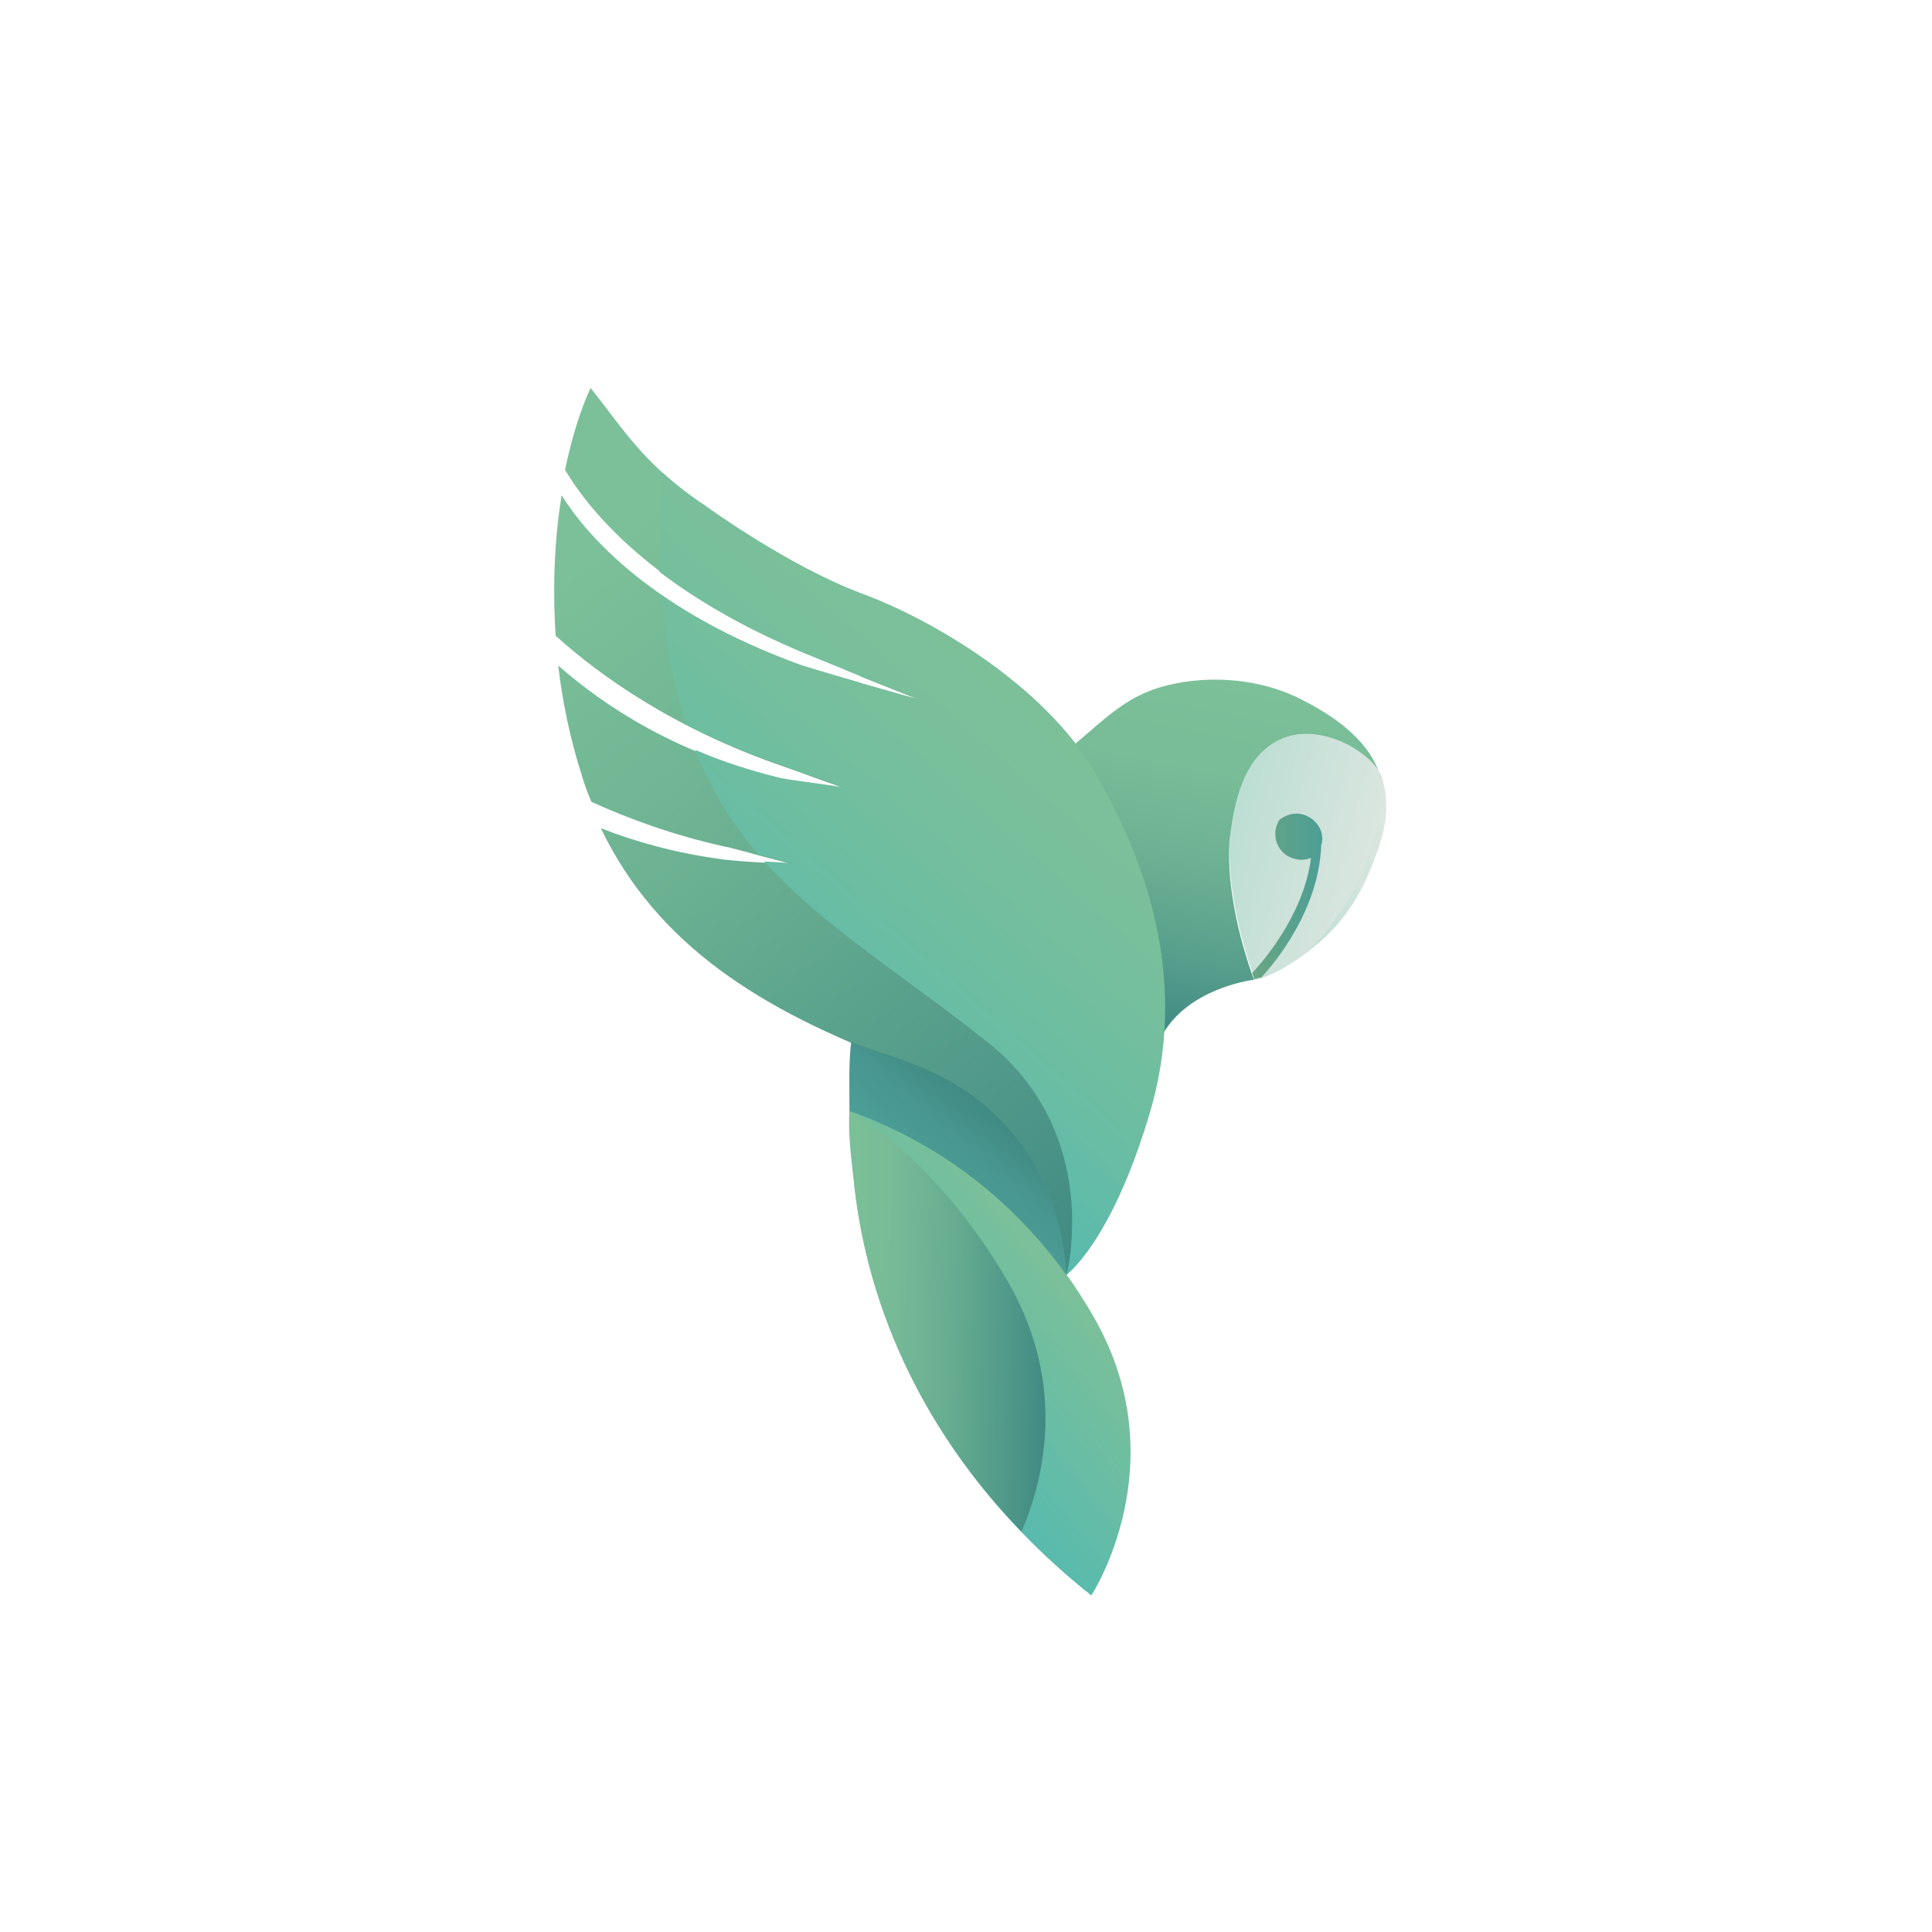
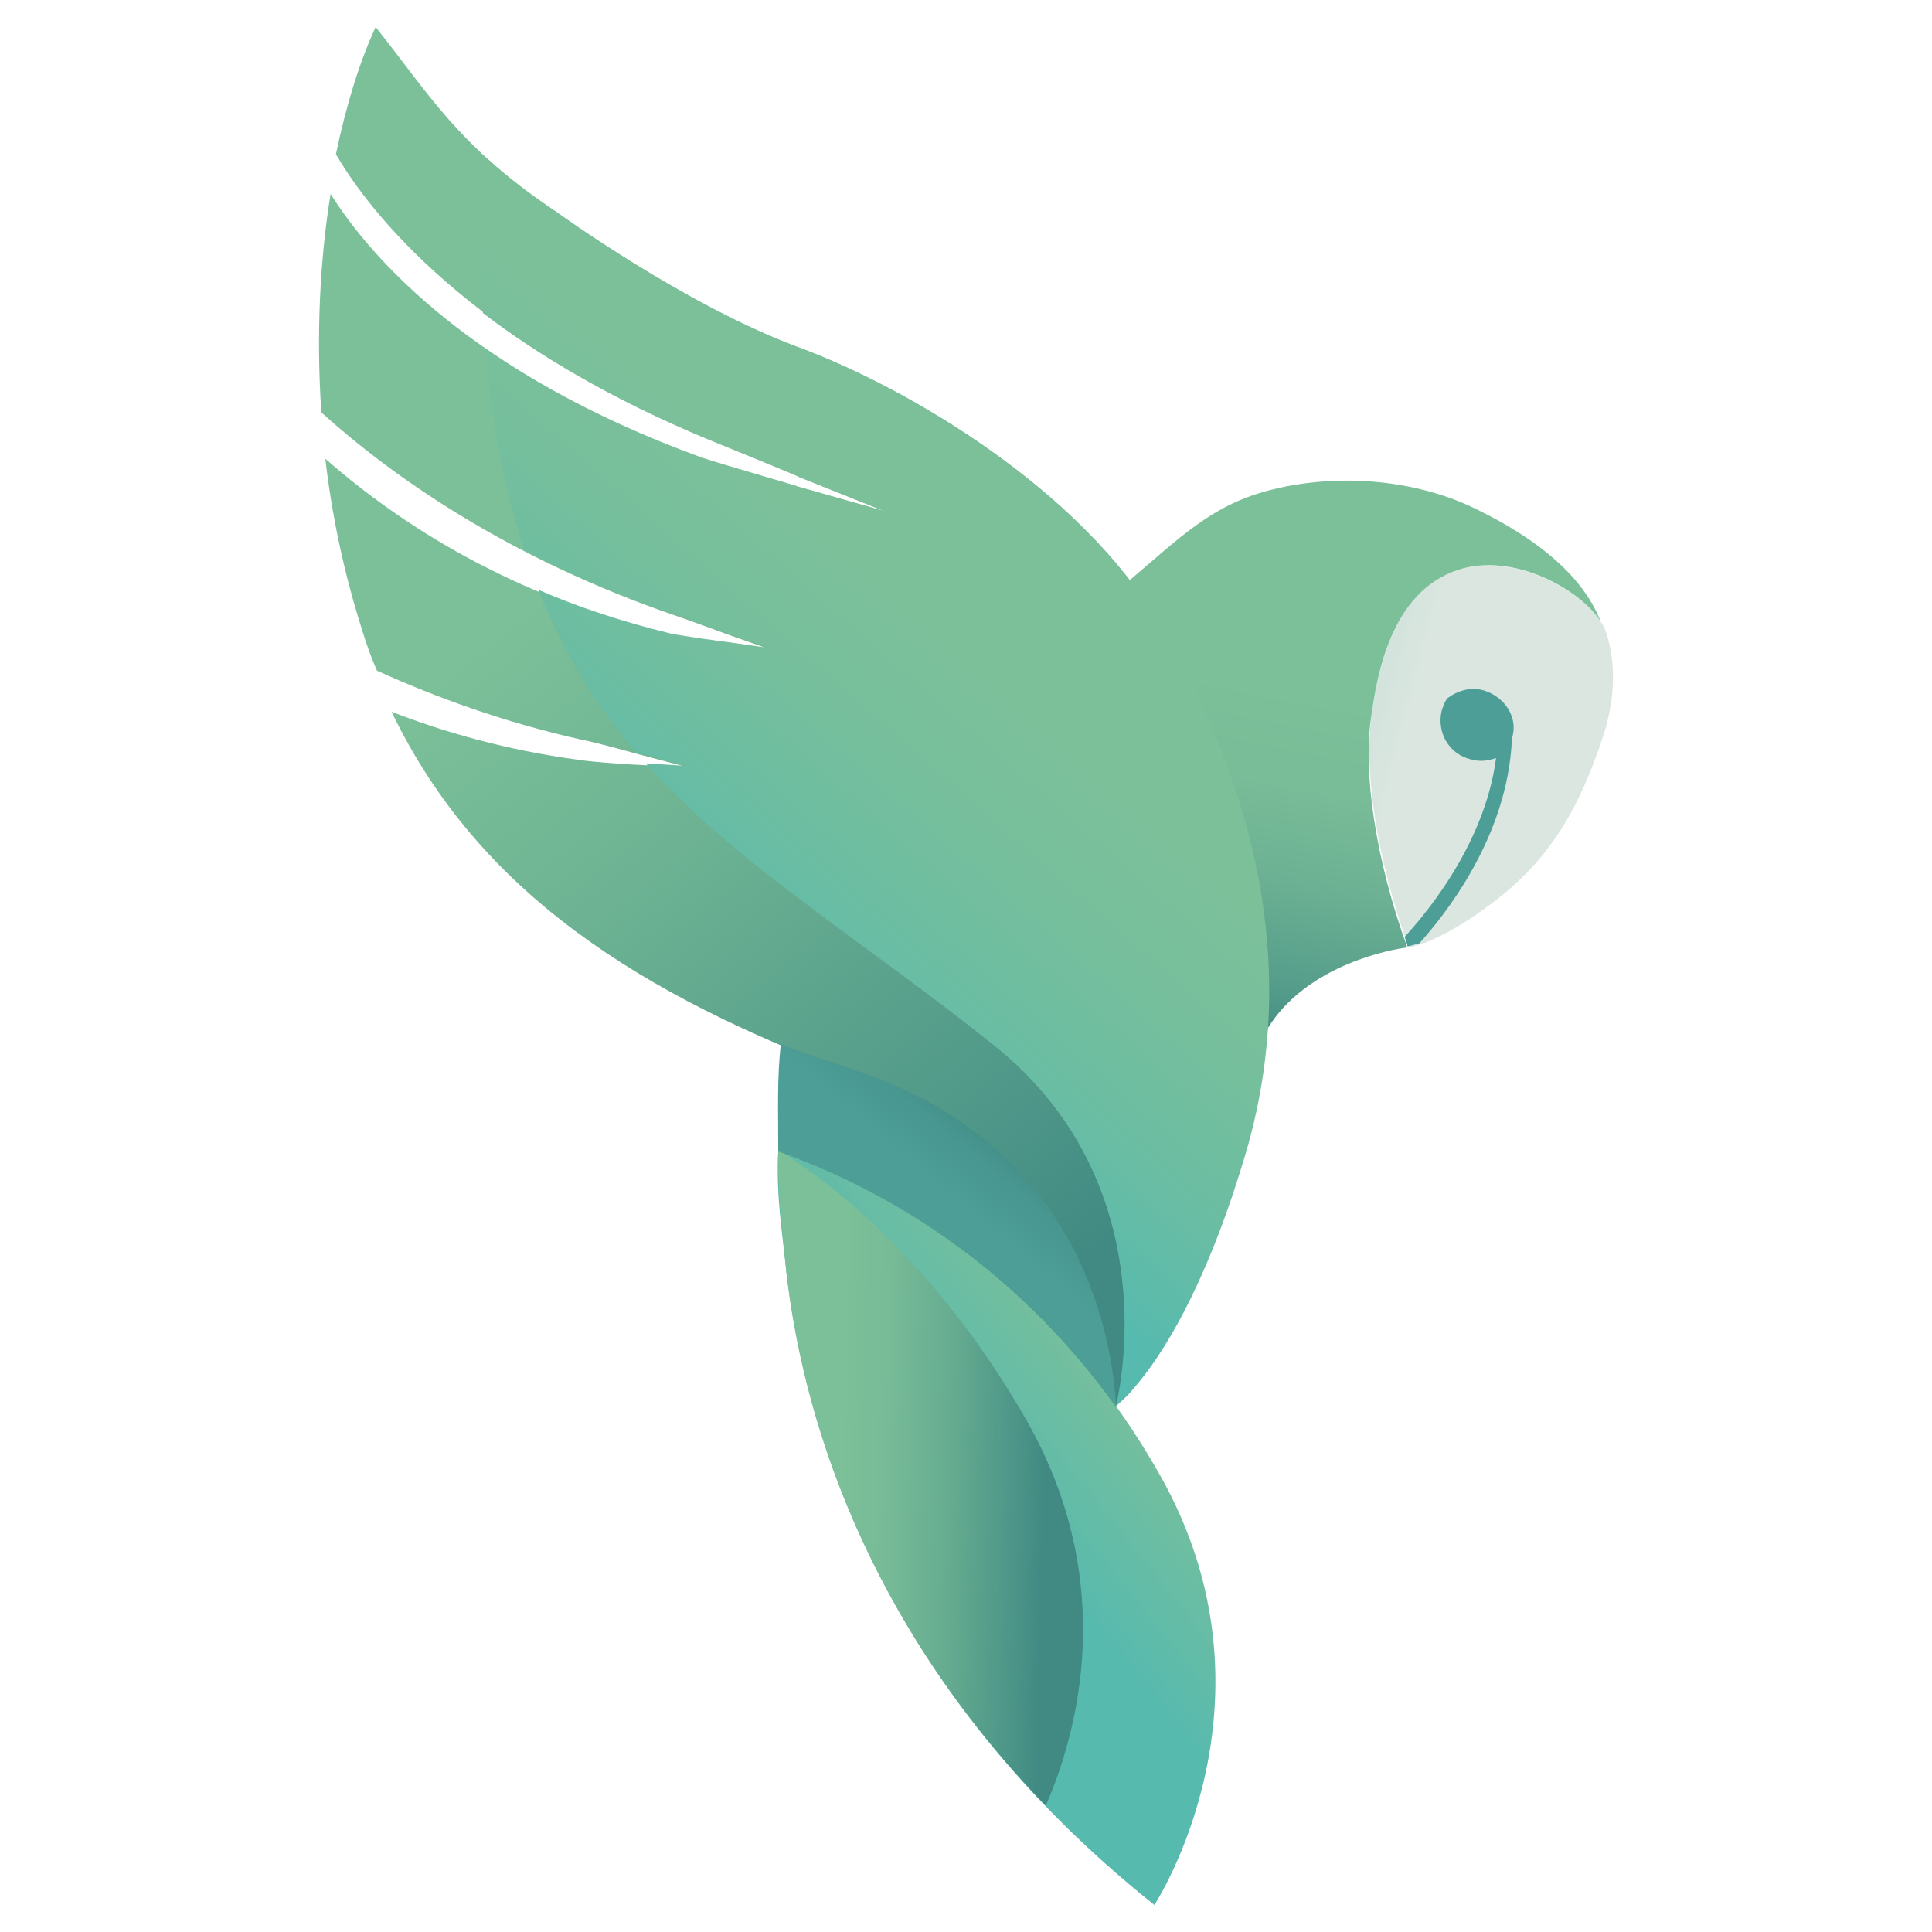
<svg xmlns="http://www.w3.org/2000/svg" width="500" height="500" id="svg2" version="1.1">
  <defs id="defs4">
-     <linearGradient id="SVGID_1_" gradientUnits="userSpaceOnUse" x1="369.026" y1="171.884" x2="441.687" y2="262.581">
+     <linearGradient id="SVGID_1_" gradientUnits="userSpaceOnUse" x1="369.026" y1="171.884" x2="441.687" y2="262.581" gradientTransform="matrix(0.6430041,0,0,0.6430041,149.9244,87.05027)">
      <stop offset="0.13" style="stop-color:#7CC099" id="stop46" />
      <stop offset="0.379" style="stop-color:#6FB594" id="stop48" />
      <stop offset="0.835" style="stop-color:#4E9688" id="stop50" />
      <stop offset="1" style="stop-color:#408A83" id="stop52" />
    </linearGradient>
-     <linearGradient id="SVGID_2_" gradientUnits="userSpaceOnUse" x1="936.139" y1="154.453" x2="918.562" y2="154.453" gradientTransform="matrix(0.9669,0.2553,-0.2553,0.9669,-399.6603,-163.1002)">
+     <linearGradient id="SVGID_2_" gradientUnits="userSpaceOnUse" x1="936.139" y1="154.453" x2="918.562" y2="154.453" gradientTransform="matrix(0.6217207,0.164159,-0.164159,0.6217207,-107.0588,-17.82383)">
      <stop offset="0" style="stop-color:#DBE6E0" id="stop61" />
      <stop offset="1" style="stop-color:#BCDED3" id="stop63" />
    </linearGradient>
-     <linearGradient id="SVGID_3_" gradientUnits="userSpaceOnUse" x1="451.016" y1="201.949" x2="442.738" y2="243.378">
+     <linearGradient id="SVGID_3_" gradientUnits="userSpaceOnUse" x1="451.016" y1="201.949" x2="442.738" y2="243.378" gradientTransform="matrix(0.6430041,0,0,0.6430041,149.9244,87.05027)">
      <stop offset="0" style="stop-color:#7CC099" id="stop72" />
      <stop offset="0.257" style="stop-color:#78BC98" id="stop74" />
      <stop offset="0.516" style="stop-color:#6CB193" id="stop76" />
      <stop offset="0.777" style="stop-color:#589F8C" id="stop78" />
      <stop offset="1" style="stop-color:#408A83" id="stop80" />
    </linearGradient>
-     <linearGradient id="SVGID_4_" gradientUnits="userSpaceOnUse" x1="457.624" y1="234.572" x2="457.476" y2="234.572">
+     <linearGradient id="SVGID_4_" gradientUnits="userSpaceOnUse" x1="457.624" y1="234.572" x2="457.476" y2="234.572" gradientTransform="matrix(0.6430041,0,0,0.6430041,149.9244,87.05027)">
      <stop offset="0" style="stop-color:#DBE6E0" id="stop87" />
      <stop offset="1" style="stop-color:#BCDED3" id="stop89" />
    </linearGradient>
-     <linearGradient id="SVGID_5_" gradientUnits="userSpaceOnUse" x1="467.882" y1="223.493" x2="457.624" y2="223.493">
+     <linearGradient id="SVGID_5_" gradientUnits="userSpaceOnUse" x1="467.882" y1="223.493" x2="457.624" y2="223.493" gradientTransform="matrix(0.6430041,0,0,0.6430041,149.9244,87.05027)">
      <stop offset="0" style="stop-color:#DBE6E0" id="stop96" />
      <stop offset="1" style="stop-color:#BCDED3" id="stop98" />
    </linearGradient>
-     <linearGradient id="SVGID_6_" gradientUnits="userSpaceOnUse" x1="457.476" y1="235.823" x2="452.437" y2="235.823">
+     <linearGradient id="SVGID_6_" gradientUnits="userSpaceOnUse" x1="457.476" y1="235.823" x2="452.437" y2="235.823" gradientTransform="matrix(0.6430041,0,0,0.6430041,149.9244,87.05027)">
      <stop offset="0" style="stop-color:#DBE6E0" id="stop105" />
      <stop offset="1" style="stop-color:#BCDED3" id="stop107" />
    </linearGradient>
-     <linearGradient id="SVGID_7_" gradientUnits="userSpaceOnUse" x1="452.192" y1="227.279" x2="460.475" y2="227.279">
+     <linearGradient id="SVGID_7_" gradientUnits="userSpaceOnUse" x1="452.192" y1="227.279" x2="460.475" y2="227.279" gradientTransform="matrix(0.6430041,0,0,0.6430041,149.9244,87.05027)">
      <stop offset="0" style="stop-color:#6AA583" id="stop112" />
      <stop offset="1" style="stop-color:#4C9E96" id="stop114" />
    </linearGradient>
-     <linearGradient id="SVGID_8_" gradientUnits="userSpaceOnUse" x1="473.171" y1="268.904" x2="455.235" y2="283.954" gradientTransform="matrix(0.9997,0.0227,-0.0227,0.9997,-36.4014,-7.9207)">
+     <linearGradient id="SVGID_8_" gradientUnits="userSpaceOnUse" x1="473.171" y1="268.904" x2="455.235" y2="283.954" gradientTransform="matrix(0.6428112,0.01459619,-0.01459619,0.6428112,126.5182,81.95723)">
      <stop offset="0" style="stop-color:#7CC099" id="stop119" />
      <stop offset="1" style="stop-color:#57BAAE" id="stop121" />
    </linearGradient>
-     <linearGradient id="SVGID_9_" gradientUnits="userSpaceOnUse" x1="447.131" y1="274.662" x2="470.952" y2="274.662" gradientTransform="matrix(0.9997,0.0227,-0.0227,0.9997,-36.4014,-7.9207)">
+     <linearGradient id="SVGID_9_" gradientUnits="userSpaceOnUse" x1="447.131" y1="274.662" x2="470.952" y2="274.662" gradientTransform="matrix(0.6428112,0.01459619,-0.01459619,0.6428112,126.5182,81.95723)">
      <stop offset="0" style="stop-color:#7CC099" id="stop126" />
      <stop offset="0.233" style="stop-color:#76BA97" id="stop128" />
      <stop offset="0.548" style="stop-color:#65AB90" id="stop130" />
      <stop offset="0.911" style="stop-color:#489186" id="stop132" />
      <stop offset="1" style="stop-color:#408A83" id="stop134" />
    </linearGradient>
-     <linearGradient id="SVGID_10_" gradientUnits="userSpaceOnUse" x1="415.215" y1="260.938" x2="422.051" y2="252.792">
+     <linearGradient id="SVGID_10_" gradientUnits="userSpaceOnUse" x1="415.215" y1="260.938" x2="422.051" y2="252.792" gradientTransform="matrix(0.6430041,0,0,0.6430041,149.9244,87.05027)">
      <stop offset="0" style="stop-color:#4C9E96" id="stop141" />
      <stop offset="0.486" style="stop-color:#489790" id="stop143" />
      <stop offset="1" style="stop-color:#408A83" id="stop145" />
    </linearGradient>
-     <linearGradient id="SVGID_11_" gradientUnits="userSpaceOnUse" x1="425.606" y1="203.167" x2="393.748" y2="239.431">
+     <linearGradient id="SVGID_11_" gradientUnits="userSpaceOnUse" x1="425.606" y1="203.167" x2="393.748" y2="239.431" gradientTransform="matrix(0.6430041,0,0,0.6430041,149.9244,87.05027)">
      <stop offset="0" style="stop-color:#7CC099" id="stop152" />
      <stop offset="0.318" style="stop-color:#77BF9C" id="stop154" />
      <stop offset="0.676" style="stop-color:#6ABDA3" id="stop156" />
      <stop offset="1" style="stop-color:#57BAAE" id="stop158" />
    </linearGradient>
  </defs>
  <g id="layer1" transform="translate(0,-552.3622)">
-     <g transform="matrix(2.203861,0,0,2.203861,-672.5033,283.6194)" id="g41">
-       <g id="g43">
+     <g transform="matrix(3.427444,0,0,3.427444,-1186.361,-14.74048)" id="g41" style="stroke-width:0.643">
+       <g id="g43" style="stroke-width:0.643">
        <linearGradient id="linearGradient3548" gradientUnits="userSpaceOnUse" x1="369.026" y1="171.884" x2="441.687" y2="262.581">
          <stop offset="0.13" style="stop-color:#7CC099" id="stop3550" />
          <stop offset="0.379" style="stop-color:#6FB594" id="stop3552" />
          <stop offset="0.835" style="stop-color:#4E9688" id="stop3554" />
          <stop offset="1" style="stop-color:#408A83" id="stop3556" />
        </linearGradient>
-         <path style="fill:url(#SVGID_1_)" d="m 433.7,212.6 c -5.9,-10.1 -19,-17.9 -27.5,-21 -8.5,-3.2 -18,-10.1 -18,-10.1 -7.5,-5 -9.7,-9 -13.7,-14 -1.2,2.6 -2.2,5.8 -3,9.6 1.8,3.1 8.7,13.4 28.1,21.5 1.7,0.7 6.9,2.8 7,2.9 l 6.5,2.6 -6.7,-1.9 c -0.2,-0.1 -5.5,-1.6 -7.3,-2.2 -17.3,-6.3 -25,-15.1 -28,-19.9 -0.8,4.9 -1.1,10.6 -0.7,16.5 5.2,4.7 14,11 26.9,15.4 0.9,0.3 3.6,1.3 3.6,1.3 l 3.4,1.2 -3.5,-0.5 c -0.1,0 -3,-0.4 -4,-0.6 -12.1,-2.9 -20.5,-8.4 -26.1,-13.3 0.5,4.3 1.4,8.6 2.8,13 0.3,1 0.7,2.1 1.1,3 4.4,2 9.6,3.9 15.4,5.2 1.1,0.2 4.3,1.1 4.3,1.1 l 3.8,1 -4,-0.2 c -0.1,0 -3.4,-0.2 -4.5,-0.4 -5.1,-0.7 -9.8,-2 -13.9,-3.6 6.6,13.7 18.8,21.4 35.2,27.5 18.7,7 19.4,25 19.4,25 0,0 5.1,-3.8 9.6,-18.4 5.1,-16.2 -0.3,-30.6 -6.2,-40.7 z" id="path54" />
+         <path style="fill:url(#SVGID_1_);stroke-width:0.643" d="m 433.7,212.6 c -5.9,-10.1 -19,-17.9 -27.5,-21 -8.5,-3.2 -18,-10.1 -18,-10.1 -7.5,-5 -9.7,-9 -13.7,-14 -1.2,2.6 -2.2,5.8 -3,9.6 1.8,3.1 8.7,13.4 28.1,21.5 1.7,0.7 6.9,2.8 7,2.9 l 6.5,2.6 -6.7,-1.9 c -0.2,-0.1 -5.5,-1.6 -7.3,-2.2 -17.3,-6.3 -25,-15.1 -28,-19.9 -0.8,4.9 -1.1,10.6 -0.7,16.5 5.2,4.7 14,11 26.9,15.4 0.9,0.3 3.6,1.3 3.6,1.3 l 3.4,1.2 -3.5,-0.5 c -0.1,0 -3,-0.4 -4,-0.6 -12.1,-2.9 -20.5,-8.4 -26.1,-13.3 0.5,4.3 1.4,8.6 2.8,13 0.3,1 0.7,2.1 1.1,3 4.4,2 9.6,3.9 15.4,5.2 1.1,0.2 4.3,1.1 4.3,1.1 l 3.8,1 -4,-0.2 c -0.1,0 -3.4,-0.2 -4.5,-0.4 -5.1,-0.7 -9.8,-2 -13.9,-3.6 6.6,13.7 18.8,21.4 35.2,27.5 18.7,7 19.4,25 19.4,25 0,0 5.1,-3.8 9.6,-18.4 5.1,-16.2 -0.3,-30.6 -6.2,-40.7 z" id="path54" />
      </g>
-       <g id="g56">
-         <g id="g58">
+       <g id="g56" style="stroke-width:0.643">
+         <g id="g58" style="stroke-width:0.643">
          <linearGradient id="linearGradient3561" gradientUnits="userSpaceOnUse" x1="936.139" y1="154.453" x2="918.562" y2="154.453" gradientTransform="matrix(0.9669,0.2553,-0.2553,0.9669,-399.6603,-163.1002)">
            <stop offset="0" style="stop-color:#DBE6E0" id="stop3563" />
            <stop offset="1" style="stop-color:#BCDED3" id="stop3565" />
          </linearGradient>
-           <path style="fill:url(#SVGID_2_)" d="m 458.6,233.8 c 4.9,-3.6 6.9,-7.8 8.5,-12.5 0.7,-2.1 1.3,-5 0.3,-8.1 -0.8,-2.5 -6.5,-6.2 -11.2,-4.7 -5.1,1.7 -6.1,8.1 -6.5,10.9 -0.6,4.3 0.4,10.9 2.8,17.6 -0.1,0 2.1,-0.2 6.1,-3.2 z" id="path65" />
+           <path style="fill:url(#SVGID_2_);stroke-width:0.643" d="m 458.6,233.8 c 4.9,-3.6 6.9,-7.8 8.5,-12.5 0.7,-2.1 1.3,-5 0.3,-8.1 -0.8,-2.5 -6.5,-6.2 -11.2,-4.7 -5.1,1.7 -6.1,8.1 -6.5,10.9 -0.6,4.3 0.4,10.9 2.8,17.6 -0.1,0 2.1,-0.2 6.1,-3.2 z" id="path65" />
        </g>
-         <g id="g67">
-           <g id="g69">
+         <g id="g67" style="stroke-width:0.643">
+           <g id="g69" style="stroke-width:0.643">
            <linearGradient id="linearGradient3570" gradientUnits="userSpaceOnUse" x1="451.016" y1="201.949" x2="442.738" y2="243.378">
              <stop offset="0" style="stop-color:#7CC099" id="stop3572" />
              <stop offset="0.257" style="stop-color:#78BC98" id="stop3574" />
              <stop offset="0.516" style="stop-color:#6CB193" id="stop3576" />
              <stop offset="0.777" style="stop-color:#589F8C" id="stop3578" />
              <stop offset="1" style="stop-color:#408A83" id="stop3580" />
            </linearGradient>
-             <path style="fill:url(#SVGID_3_)" d="m 449.7,219.4 c 0.4,-2.8 1.4,-9.2 6.5,-10.9 4.2,-1.4 9.3,1.5 10.8,3.9 -1.5,-3.9 -5.6,-6.6 -9,-8.3 -4.8,-2.5 -10.8,-2.9 -15.7,-1.7 -4.6,1.1 -7,3.6 -10.9,6.9 0.8,1.1 1.6,2.2 2.2,3.3 4.6,8 9,18.6 8.2,30.6 3,-5 9.7,-6.1 10.6,-6.2 -2.4,-6.6 -3.4,-13.3 -2.7,-17.6 z" id="path82" />
+             <path style="fill:url(#SVGID_3_);stroke-width:0.643" d="m 449.7,219.4 c 0.4,-2.8 1.4,-9.2 6.5,-10.9 4.2,-1.4 9.3,1.5 10.8,3.9 -1.5,-3.9 -5.6,-6.6 -9,-8.3 -4.8,-2.5 -10.8,-2.9 -15.7,-1.7 -4.6,1.1 -7,3.6 -10.9,6.9 0.8,1.1 1.6,2.2 2.2,3.3 4.6,8 9,18.6 8.2,30.6 3,-5 9.7,-6.1 10.6,-6.2 -2.4,-6.6 -3.4,-13.3 -2.7,-17.6 z" id="path82" />
          </g>
-           <g id="g84">
+           <g id="g84" style="stroke-width:0.643">
            <linearGradient id="linearGradient3584" gradientUnits="userSpaceOnUse" x1="457.624" y1="234.572" x2="457.476" y2="234.572">
              <stop offset="0" style="stop-color:#DBE6E0" id="stop3586" />
              <stop offset="1" style="stop-color:#BCDED3" id="stop3588" />
            </linearGradient>
-             <path style="fill:url(#SVGID_4_)" d="m 457.6,234.5 c -0.1,0 -0.1,0.1 -0.1,0.1 0,0 0.1,0 0.1,-0.1 z" id="path91" />
+             <path style="fill:url(#SVGID_4_);stroke-width:0.643" d="m 457.6,234.5 c -0.1,0 -0.1,0.1 -0.1,0.1 0,0 0.1,0 0.1,-0.1 z" id="path91" />
          </g>
-           <g id="g93">
+           <g id="g93" style="stroke-width:0.643">
            <linearGradient id="linearGradient3592" gradientUnits="userSpaceOnUse" x1="467.882" y1="223.493" x2="457.624" y2="223.493">
              <stop offset="0" style="stop-color:#DBE6E0" id="stop3594" />
              <stop offset="1" style="stop-color:#BCDED3" id="stop3596" />
            </linearGradient>
-             <path style="fill:url(#SVGID_5_)" d="m 467.4,213.2 c -0.1,-0.2 -0.2,-0.5 -0.4,-0.8 0.7,1.7 0.8,3.7 0.1,5.9 -1.5,4.9 -1.8,7.1 -6.1,12.9 -1,1.3 -2.2,2.4 -3.4,3.2 0.3,-0.2 0.6,-0.4 1,-0.7 4.9,-3.6 6.9,-7.8 8.5,-12.5 0.7,-2 1.2,-4.9 0.3,-8 z" id="path100" />
+             <path style="fill:url(#SVGID_5_);stroke-width:0.643" d="m 467.4,213.2 c -0.1,-0.2 -0.2,-0.5 -0.4,-0.8 0.7,1.7 0.8,3.7 0.1,5.9 -1.5,4.9 -1.8,7.1 -6.1,12.9 -1,1.3 -2.2,2.4 -3.4,3.2 0.3,-0.2 0.6,-0.4 1,-0.7 4.9,-3.6 6.9,-7.8 8.5,-12.5 0.7,-2 1.2,-4.9 0.3,-8 z" id="path100" />
          </g>
-           <g id="g102">
+           <g id="g102" style="stroke-width:0.643">
            <linearGradient id="linearGradient3600" gradientUnits="userSpaceOnUse" x1="457.476" y1="235.823" x2="452.437" y2="235.823">
              <stop offset="0" style="stop-color:#DBE6E0" id="stop3602" />
              <stop offset="1" style="stop-color:#BCDED3" id="stop3604" />
            </linearGradient>
-             <path style="fill:url(#SVGID_6_)" d="m 452.4,237 c 0,0 0,0 0,0 0,0 1.8,-0.2 5,-2.4 -2.5,1.7 -4.9,2.4 -4.9,2.4 0,0 0,0 -0.1,0 z" id="path109" />
+             <path style="fill:url(#SVGID_6_);stroke-width:0.643" d="m 452.4,237 c 0,0 0,0 0,0 0,0 1.8,-0.2 5,-2.4 -2.5,1.7 -4.9,2.4 -4.9,2.4 0,0 0,0 -0.1,0 z" id="path109" />
          </g>
        </g>
        <linearGradient id="linearGradient3607" gradientUnits="userSpaceOnUse" x1="452.192" y1="227.279" x2="460.475" y2="227.279">
          <stop offset="0" style="stop-color:#6AA583" id="stop3609" />
          <stop offset="1" style="stop-color:#4C9E96" id="stop3611" />
        </linearGradient>
-         <path style="fill:url(#SVGID_7_)" d="m 458.2,217.6 c -1,-0.3 -2,0 -2.8,0.6 -0.2,0.3 -0.3,0.6 -0.4,0.9 -0.4,1.6 0.5,3.3 2.2,3.7 0.7,0.2 1.3,0.1 1.9,-0.1 -0.9,6.9 -5.9,12.4 -6.9,13.5 0.1,0.4 0.2,0.5 0.2,0.7 0.3,0 0.4,-0.1 0.9,-0.2 1.7,-1.9 6.7,-7.9 7,-15.5 0.5,-1.5 -0.5,-3.1 -2.1,-3.6 z" id="path116" />
+         <path style="fill:url(#SVGID_7_);stroke-width:0.643" d="m 458.2,217.6 c -1,-0.3 -2,0 -2.8,0.6 -0.2,0.3 -0.3,0.6 -0.4,0.9 -0.4,1.6 0.5,3.3 2.2,3.7 0.7,0.2 1.3,0.1 1.9,-0.1 -0.9,6.9 -5.9,12.4 -6.9,13.5 0.1,0.4 0.2,0.5 0.2,0.7 0.3,0 0.4,-0.1 0.9,-0.2 1.7,-1.9 6.7,-7.9 7,-15.5 0.5,-1.5 -0.5,-3.1 -2.1,-3.6 z" id="path116" />
      </g>
      <linearGradient id="linearGradient3614" gradientUnits="userSpaceOnUse" x1="473.171" y1="268.904" x2="455.235" y2="283.954" gradientTransform="matrix(0.9997,0.0227,-0.0227,0.9997,-36.4014,-7.9207)">
        <stop offset="0" style="stop-color:#7CC099" id="stop3616" />
        <stop offset="1" style="stop-color:#57BAAE" id="stop3618" />
      </linearGradient>
-       <path style="fill:url(#SVGID_8_)" d="m 405.5,261.4 c 1.5,12.7 7.5,31.7 27.8,47.9 0,0 10.1,-15.4 0.4,-32.5 -9.7,-17.1 -23.8,-22.7 -28.8,-24.5 -0.2,3.6 0.4,6.8 0.6,9.1 z" id="path123" />
+       <path style="fill:url(#SVGID_8_);stroke-width:0.643" d="m 405.5,261.4 c 1.5,12.7 7.5,31.7 27.8,47.9 0,0 10.1,-15.4 0.4,-32.5 -9.7,-17.1 -23.8,-22.7 -28.8,-24.5 -0.2,3.6 0.4,6.8 0.6,9.1 z" id="path123" />
      <linearGradient id="linearGradient3621" gradientUnits="userSpaceOnUse" x1="447.131" y1="274.662" x2="470.952" y2="274.662" gradientTransform="matrix(0.9997,0.0227,-0.0227,0.9997,-36.4014,-7.9207)">
        <stop offset="0" style="stop-color:#7CC099" id="stop3623" />
        <stop offset="0.233" style="stop-color:#76BA97" id="stop3625" />
        <stop offset="0.548" style="stop-color:#65AB90" id="stop3627" />
        <stop offset="0.911" style="stop-color:#489186" id="stop3629" />
        <stop offset="1" style="stop-color:#408A83" id="stop3631" />
      </linearGradient>
-       <path style="fill:url(#SVGID_9_)" d="m 423.7,272.8 c -5.7,-10 -12.8,-16.8 -18.8,-20.5 -0.1,3.2 0.4,7 0.6,9.1 1.2,10.8 5.8,26.1 19.6,40.4 2.4,-5.5 5.5,-16.8 -1.4,-29 z" id="path136" />
-       <g id="g138">
+       <path style="fill:url(#SVGID_9_);stroke-width:0.643" d="m 423.7,272.8 c -5.7,-10 -12.8,-16.8 -18.8,-20.5 -0.1,3.2 0.4,7 0.6,9.1 1.2,10.8 5.8,26.1 19.6,40.4 2.4,-5.5 5.5,-16.8 -1.4,-29 z" id="path136" />
+       <g id="g138" style="stroke-width:0.643">
        <linearGradient id="linearGradient3635" gradientUnits="userSpaceOnUse" x1="415.215" y1="260.938" x2="422.051" y2="252.792">
          <stop offset="0" style="stop-color:#4C9E96" id="stop3637" />
          <stop offset="0.486" style="stop-color:#489790" id="stop3639" />
          <stop offset="1" style="stop-color:#408A83" id="stop3641" />
        </linearGradient>
-         <path style="fill:url(#SVGID_10_)" d="m 411.9,246.7 c -2,-0.8 -4.9,-1.6 -6.8,-2.4 -0.3,2.5 -0.2,5.1 -0.2,8.1 4.4,1.6 16.1,6.2 25.5,19.3 0,-0.1 0,-0.2 0,-0.3 -0.2,-2.3 -1.1,-18.3 -18.5,-24.7 z" id="path147" />
+         <path style="fill:url(#SVGID_10_);stroke-width:0.643" d="m 411.9,246.7 c -2,-0.8 -4.9,-1.6 -6.8,-2.4 -0.3,2.5 -0.2,5.1 -0.2,8.1 4.4,1.6 16.1,6.2 25.5,19.3 0,-0.1 0,-0.2 0,-0.3 -0.2,-2.3 -1.1,-18.3 -18.5,-24.7 z" id="path147" />
      </g>
-       <g id="g149">
+       <g id="g149" style="stroke-width:0.643">
        <linearGradient id="linearGradient3645" gradientUnits="userSpaceOnUse" x1="425.606" y1="203.167" x2="393.748" y2="239.431">
          <stop offset="0" style="stop-color:#7CC099" id="stop3647" />
          <stop offset="0.318" style="stop-color:#77BF9C" id="stop3649" />
          <stop offset="0.676" style="stop-color:#6ABDA3" id="stop3651" />
          <stop offset="1" style="stop-color:#57BAAE" id="stop3653" />
        </linearGradient>
-         <path style="fill:url(#SVGID_11_)" d="m 433.7,212.6 c -5.9,-10.1 -19,-17.9 -27.5,-21 -8.5,-3.2 -18,-10.1 -18,-10.1 -2.1,-1.4 -3.8,-2.7 -5.2,-4 -0.4,3.6 -0.6,7.5 -0.4,11.6 4.2,3.2 9.7,6.5 16.9,9.5 1.7,0.7 6.9,2.8 7,2.9 l 6.5,2.6 -6.7,-1.9 c -0.2,-0.1 -5.5,-1.6 -7.3,-2.2 -6.8,-2.5 -12.1,-5.3 -16.2,-8.2 0.4,5 1.3,10.1 2.9,15.2 3.4,1.8 7.2,3.4 11.6,4.9 0.9,0.3 3.6,1.3 3.6,1.3 l 3.4,1.2 -3.5,-0.5 c -0.1,0 -3,-0.4 -4,-0.6 -3.7,-0.9 -7,-2 -10,-3.3 1.9,4.8 4.4,8.8 7.4,12.3 0.1,0 0.1,0 0.1,0 l 3.8,1 -3.2,-0.2 c 6.9,7.7 16.3,13.3 26.3,21.3 13.5,10.8 9.2,27.2 9.2,27.2 0,0 0.8,-0.6 1.5,-1.5 1.8,-2.1 5.1,-7 8.1,-16.9 5,-16.1 -0.4,-30.5 -6.3,-40.6 z" id="path160" />
+         <path style="fill:url(#SVGID_11_);stroke-width:0.643" d="m 433.7,212.6 c -5.9,-10.1 -19,-17.9 -27.5,-21 -8.5,-3.2 -18,-10.1 -18,-10.1 -2.1,-1.4 -3.8,-2.7 -5.2,-4 -0.4,3.6 -0.6,7.5 -0.4,11.6 4.2,3.2 9.7,6.5 16.9,9.5 1.7,0.7 6.9,2.8 7,2.9 l 6.5,2.6 -6.7,-1.9 c -0.2,-0.1 -5.5,-1.6 -7.3,-2.2 -6.8,-2.5 -12.1,-5.3 -16.2,-8.2 0.4,5 1.3,10.1 2.9,15.2 3.4,1.8 7.2,3.4 11.6,4.9 0.9,0.3 3.6,1.3 3.6,1.3 l 3.4,1.2 -3.5,-0.5 c -0.1,0 -3,-0.4 -4,-0.6 -3.7,-0.9 -7,-2 -10,-3.3 1.9,4.8 4.4,8.8 7.4,12.3 0.1,0 0.1,0 0.1,0 l 3.8,1 -3.2,-0.2 c 6.9,7.7 16.3,13.3 26.3,21.3 13.5,10.8 9.2,27.2 9.2,27.2 0,0 0.8,-0.6 1.5,-1.5 1.8,-2.1 5.1,-7 8.1,-16.9 5,-16.1 -0.4,-30.5 -6.3,-40.6 z" id="path160" />
      </g>
    </g>
  </g>
</svg>
